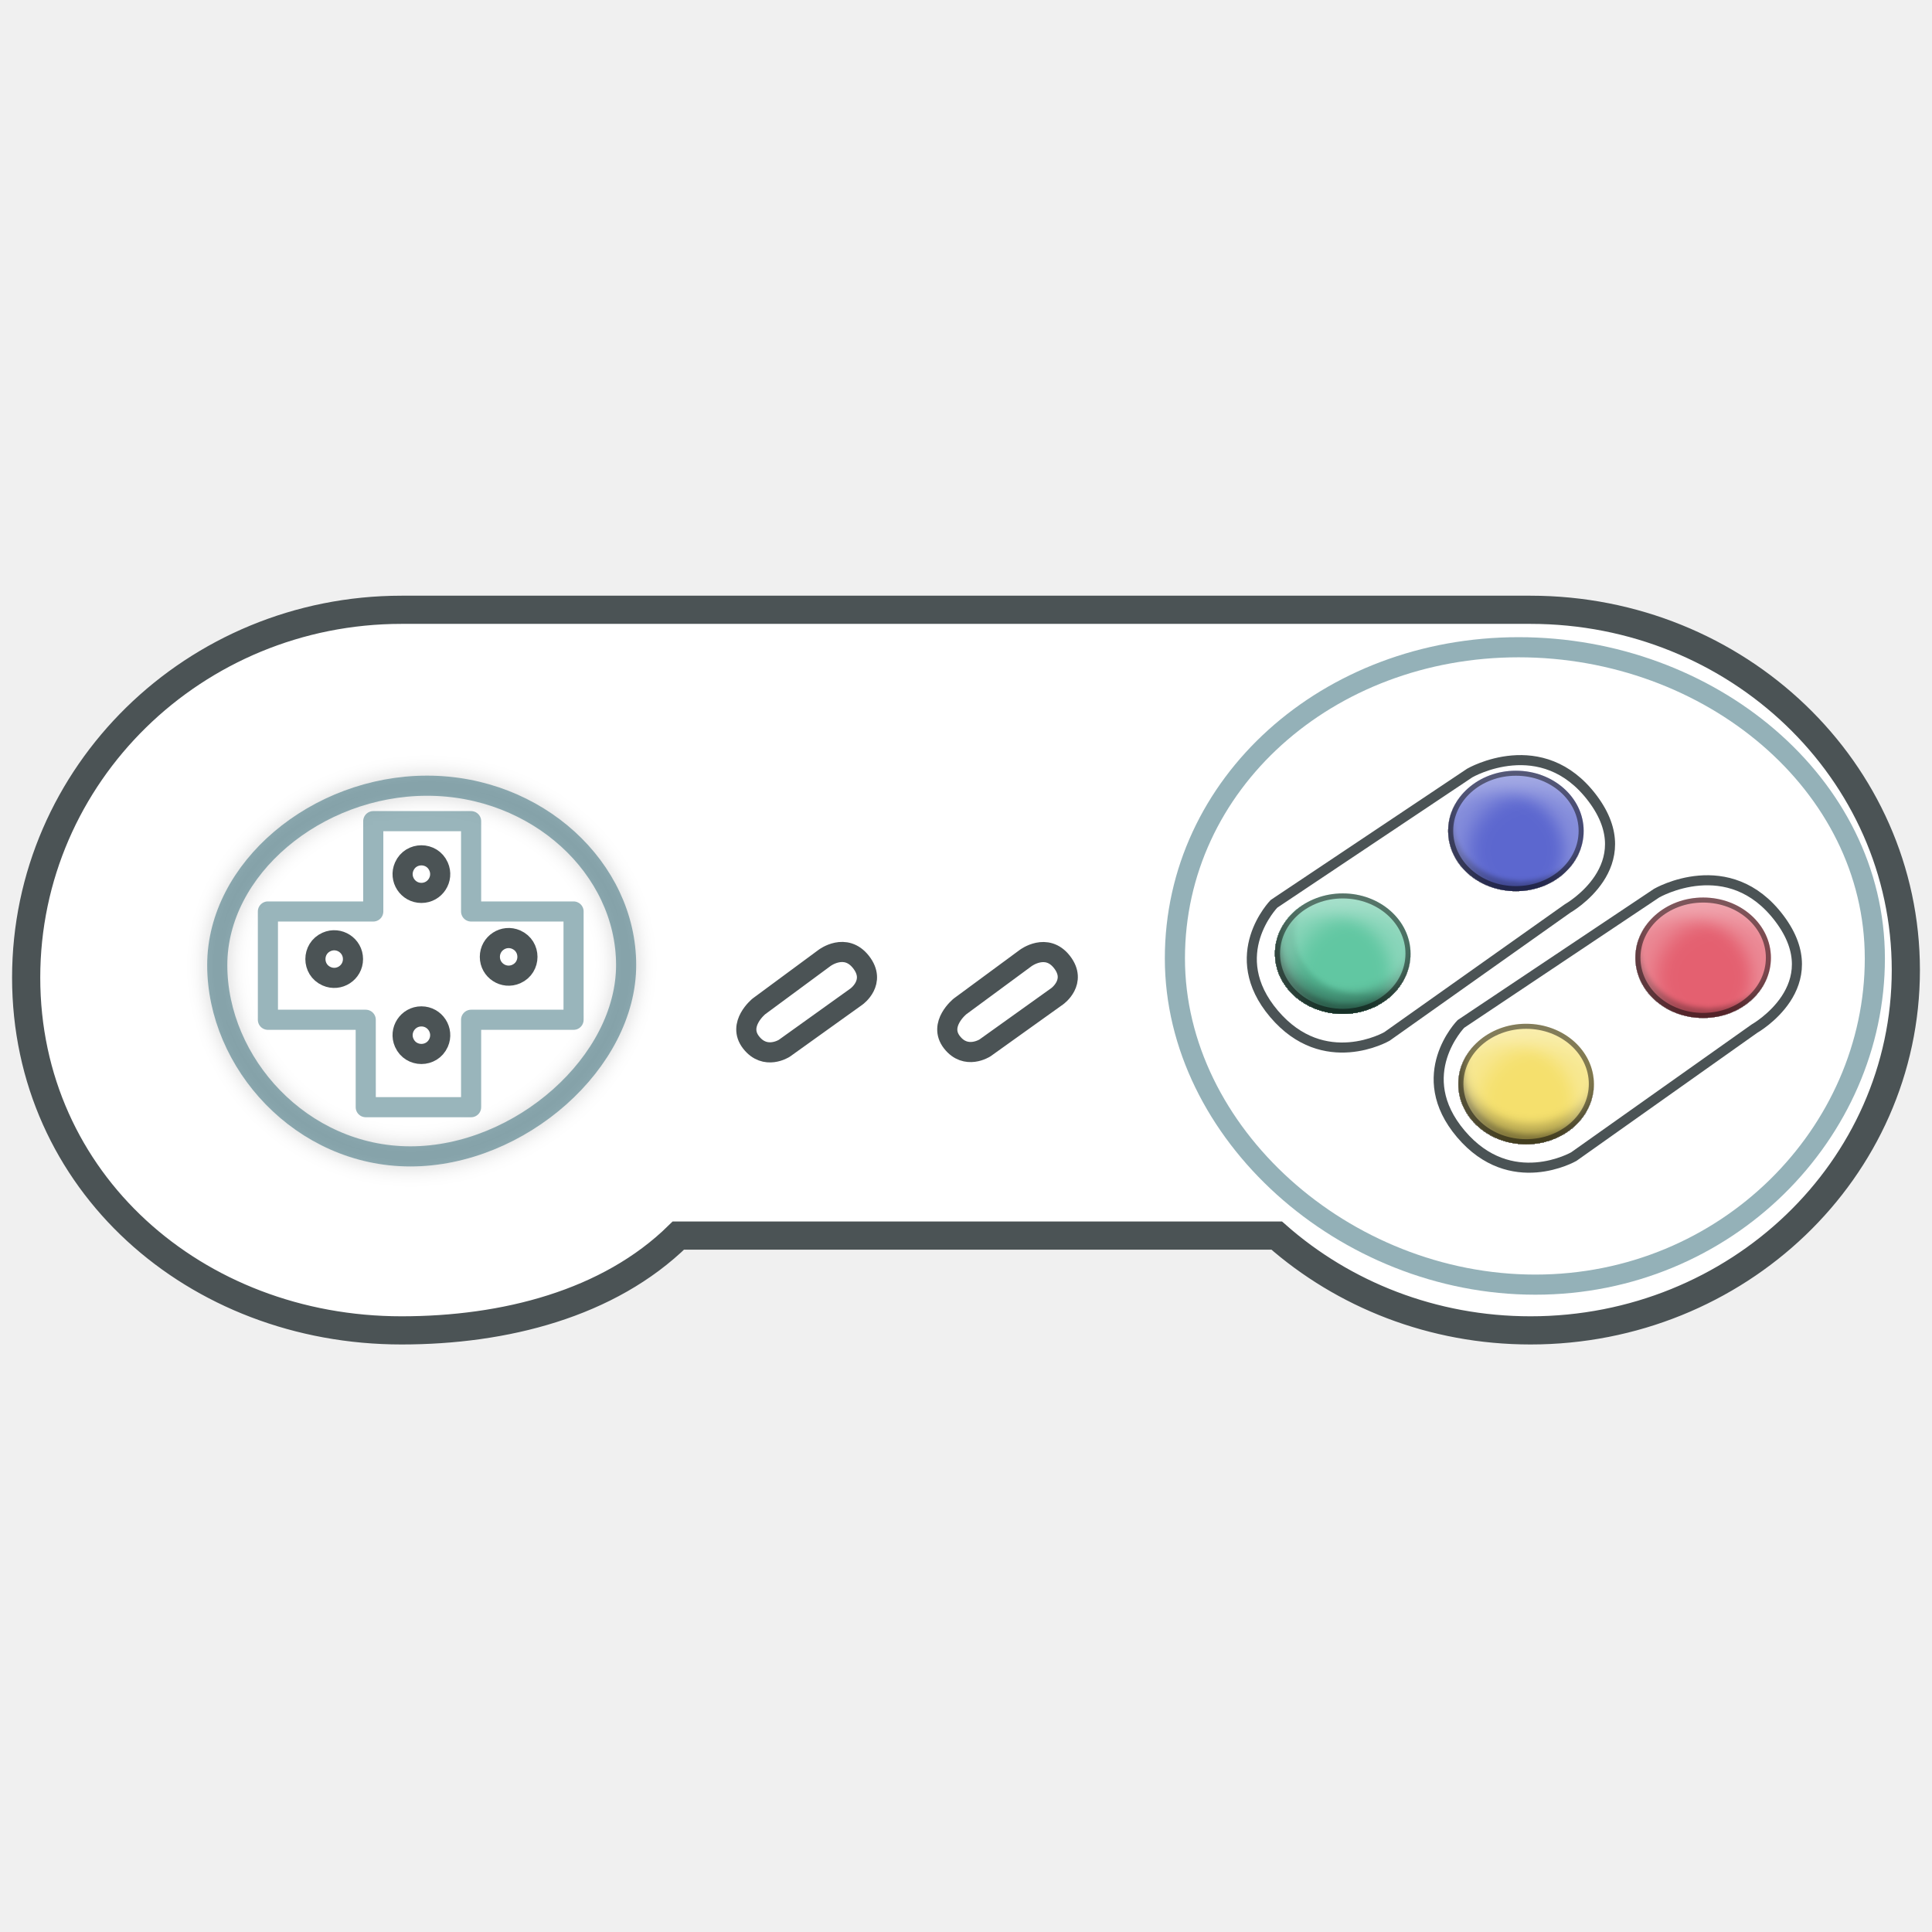
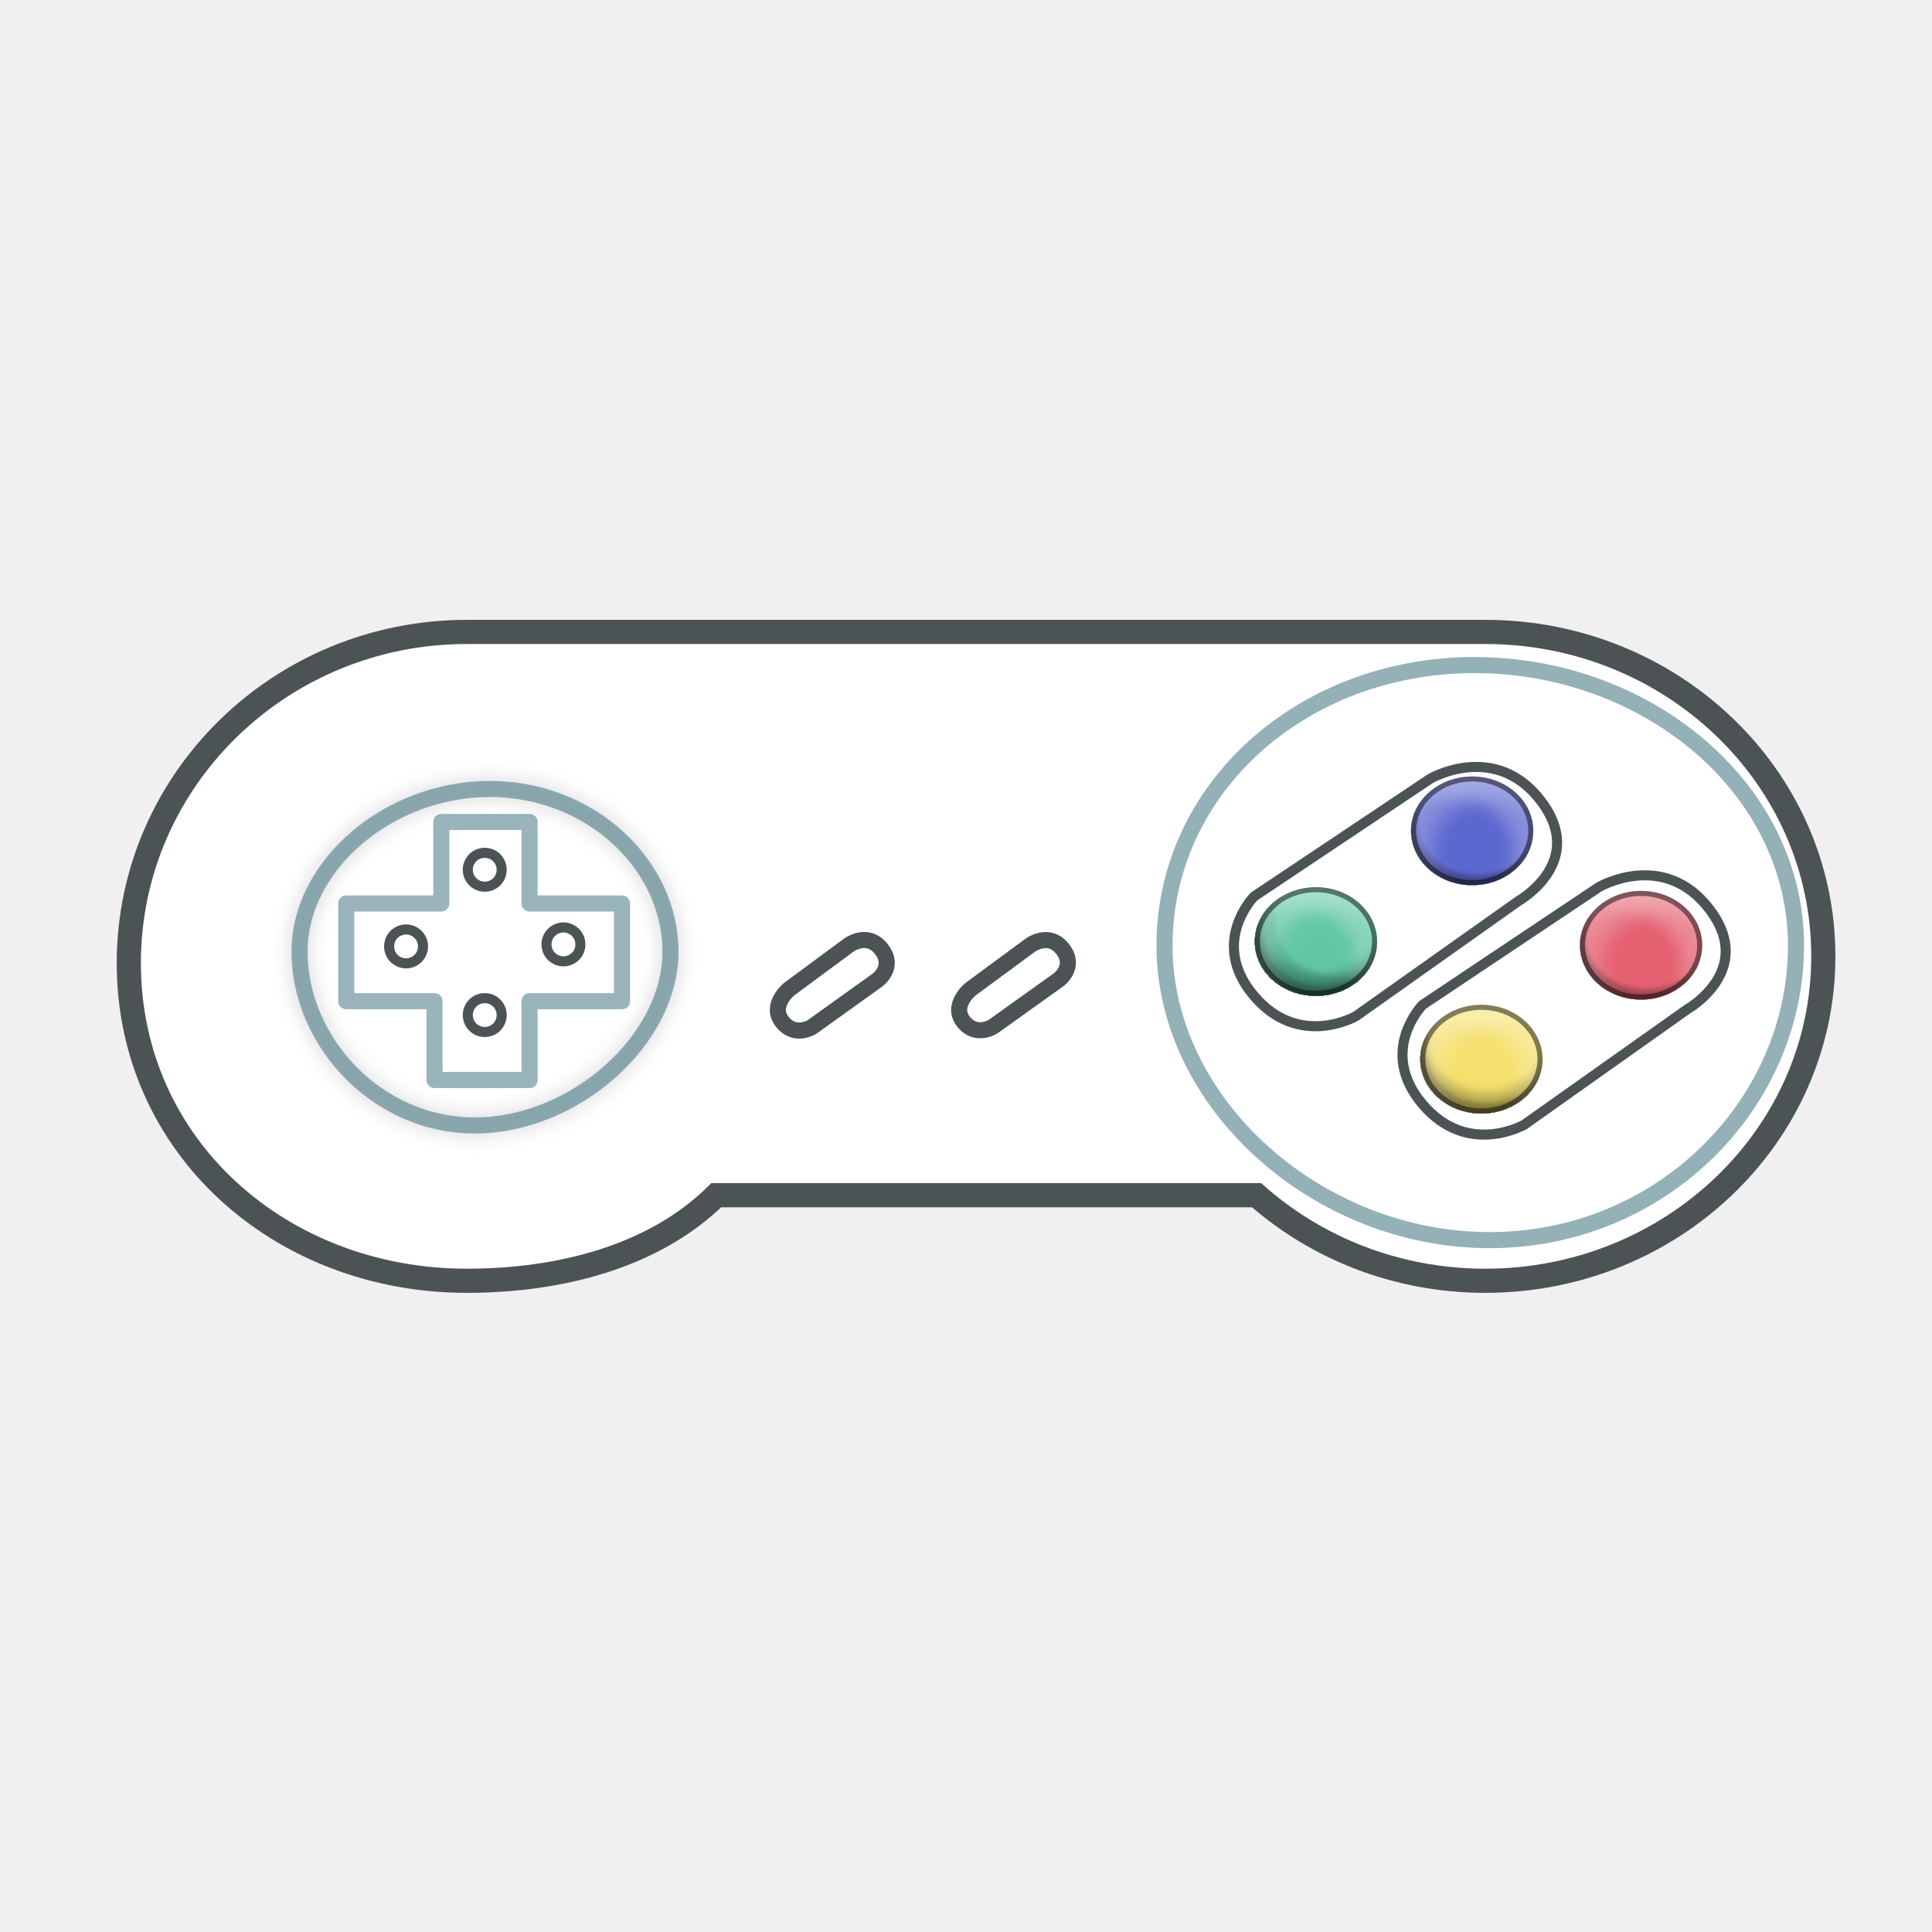
<svg xmlns="http://www.w3.org/2000/svg" width="96" height="96" viewBox="0 0 96 96" fill="none">
-   <path d="M1.3 48.577C1.3 58.724 9.705 66.106 19.951 66.106C25.058 66.106 30.248 64.792 33.706 61.396L63.44 61.396C66.762 64.323 71.191 66.106 76.049 66.106C86.321 66.106 94.7 58.119 94.7 48.203C94.7 38.288 86.321 30.3 76.049 30.3L19.951 30.3C9.664 30.3 1.3 38.469 1.3 48.577Z" fill="white" stroke="#4B5355" stroke-width="1.4" />
-   <path d="M37.709 50.007L40.971 47.599C40.971 47.599 42.008 46.811 42.785 47.806C43.562 48.801 42.559 49.518 42.559 49.518L38.972 52.088C38.972 52.088 38.026 52.702 37.321 51.798C36.615 50.895 37.709 50.007 37.709 50.007Z" stroke="#4B5355" stroke-linecap="round" stroke-linejoin="round" />
-   <path d="M47.701 50.009L50.965 47.604C50.965 47.604 52.004 46.819 52.77 47.803C53.536 48.788 52.532 49.503 52.532 49.503L48.943 52.07C48.943 52.07 47.997 52.683 47.301 51.789C46.605 50.895 47.701 50.009 47.701 50.009Z" stroke="#4B5355" stroke-linecap="round" stroke-linejoin="round" />
+   <path d="M6.4 47.858C6.4 56.992 13.966 63.641 23.195 63.641C27.803 63.641 32.48 62.453 35.591 59.391L62.441 59.391C65.434 62.031 69.426 63.641 73.805 63.641C83.056 63.641 90.6 56.447 90.6 47.52C90.6 38.593 83.056 31.4 73.805 31.4L23.195 31.4C13.931 31.4 6.4 38.757 6.4 47.858Z" fill="white" stroke="#4B5355" stroke-width="1.2" />
+   <path d="M39.216 49.148L42.158 46.975C42.158 46.975 43.094 46.264 43.795 47.162C44.496 48.06 43.591 48.706 43.591 48.706L40.355 51.025C40.355 51.025 39.502 51.579 38.865 50.764C38.229 49.948 39.216 49.148 39.216 49.148Z" stroke="#4B5355" stroke-width="0.8" stroke-linecap="round" stroke-linejoin="round" />
+   <path d="M48.23 49.149L51.175 46.98C51.175 46.98 52.112 46.271 52.803 47.159C53.494 48.047 52.589 48.693 52.589 48.693L49.351 51.008C49.351 51.008 48.497 51.562 47.869 50.755C47.242 49.948 48.23 49.149 48.23 49.149Z" stroke="#4B5355" stroke-width="0.8" stroke-linecap="round" stroke-linejoin="round" />
  <g filter="url(#filter0_d)">
-     <path d="M31.112 47.953C31.112 50.338 29.824 52.713 27.807 54.506C25.793 56.297 23.103 57.46 20.393 57.46C14.984 57.46 10.795 52.819 10.795 47.953C10.795 43.174 15.72 39.041 21.222 39.041C26.689 39.041 31.112 43.144 31.112 47.953Z" stroke="#2A6572" stroke-opacity="0.5" />
+     <path d="M33.315 47.294C33.315 49.465 32.143 51.62 30.316 53.245C28.491 54.868 26.052 55.923 23.593 55.923C18.684 55.923 14.884 51.711 14.884 47.294C14.884 42.947 19.358 39.203 24.341 39.203C29.298 39.203 33.315 42.923 33.315 47.294Z" stroke="#2A6572" stroke-opacity="0.5" stroke-width="0.8" />
  </g>
-   <path d="M93.16 47.623C93.16 56.298 85.79 63.833 76.289 63.833C66.788 63.833 58.38 56.298 58.38 47.623C58.38 38.948 65.959 32.161 75.46 32.161C84.961 32.161 93.16 38.948 93.16 47.623Z" stroke="#2A6572" stroke-opacity="0.5" />
-   <path d="M72.592 50.879L82.316 44.38C82.316 44.38 85.908 42.298 88.422 45.643C90.937 48.989 87.178 51.112 87.178 51.112L78.203 57.47C78.203 57.47 75.078 59.278 72.592 56.348C70.106 53.417 72.592 50.879 72.592 50.879Z" fill="white" stroke="#4B5355" stroke-width="0.5" stroke-linecap="round" stroke-linejoin="round" />
+   <path d="M89.242 46.996C89.242 54.823 82.593 61.621 74.021 61.621C65.45 61.621 57.864 54.823 57.864 46.996C57.864 39.17 64.702 33.047 73.273 33.047C81.845 33.047 89.242 39.17 89.242 46.996Z" stroke="#2A6572" stroke-opacity="0.5" stroke-width="0.8" />
+   <path d="M70.686 49.934L79.459 44.071C79.459 44.071 82.699 42.193 84.968 45.211C87.236 48.229 83.846 50.145 83.846 50.145L75.748 55.88C75.748 55.88 72.929 57.512 70.686 54.868C68.443 52.224 70.686 49.934 70.686 49.934Z" fill="white" stroke="#4B5355" stroke-width="0.5" stroke-linecap="round" stroke-linejoin="round" />
  <g filter="url(#filter1_iiii)">
-     <path d="M79.198 53.863C79.198 55.515 77.691 56.855 75.832 56.855C73.973 56.855 72.466 55.515 72.466 53.863C72.466 52.211 73.973 50.871 75.832 50.871C77.691 50.871 79.198 52.211 79.198 53.863Z" fill="#F5E06D" />
+     <path d="M76.646 52.626C76.646 54.117 75.287 55.326 73.61 55.326C71.933 55.326 70.573 54.117 70.573 52.626C70.573 51.136 71.933 49.927 73.61 49.927C75.287 49.927 76.646 51.136 76.646 52.626Z" fill="#F5E06D" />
  </g>
-   <path d="M79.073 53.863C79.073 55.433 77.636 56.73 75.832 56.73C74.028 56.73 72.591 55.433 72.591 53.863C72.591 52.293 74.028 50.996 75.832 50.996C77.636 50.996 79.073 52.293 79.073 53.863Z" stroke="black" stroke-opacity="0.48" stroke-width="0.25" />
+   <path d="M76.521 52.626C76.521 54.035 75.232 55.201 73.61 55.201C71.987 55.201 70.698 54.035 70.698 52.626C70.698 51.218 71.987 50.052 73.61 50.052C75.232 50.052 76.521 51.218 76.521 52.626Z" stroke="black" stroke-opacity="0.48" stroke-width="0.25" />
  <g filter="url(#filter2_iii)">
-     <path d="M87.995 47.59C87.995 49.242 86.488 50.581 84.629 50.581C82.77 50.581 81.263 49.242 81.263 47.59C81.263 45.937 82.77 44.598 84.629 44.598C86.488 44.598 87.995 45.937 87.995 47.59Z" fill="#E46070" />
+     <path d="M84.582 46.967C84.582 48.458 83.223 49.666 81.546 49.666C79.869 49.666 78.509 48.458 78.509 46.967C78.509 45.476 79.869 44.268 81.546 44.268C83.223 44.268 84.582 45.476 84.582 46.967Z" fill="#E46070" />
  </g>
-   <path d="M87.87 47.59C87.87 49.159 86.433 50.456 84.629 50.456C82.825 50.456 81.388 49.159 81.388 47.59C81.388 46.02 82.825 44.723 84.629 44.723C86.433 44.723 87.87 46.02 87.87 47.59Z" stroke="black" stroke-opacity="0.48" stroke-width="0.25" />
-   <path d="M63.306 44.909L73.031 38.41C73.031 38.41 76.622 36.328 79.136 39.674C81.651 43.019 77.892 45.142 77.892 45.142L68.917 51.5C68.917 51.5 65.793 53.309 63.306 50.378C60.82 47.448 63.306 44.909 63.306 44.909Z" fill="white" stroke="#4B5355" stroke-width="0.5" stroke-linecap="round" stroke-linejoin="round" />
+   <path d="M84.457 46.967C84.457 48.375 83.168 49.541 81.546 49.541C79.924 49.541 78.634 48.375 78.634 46.967C78.634 45.559 79.924 44.393 81.546 44.393C83.168 44.393 84.457 45.559 84.457 46.967Z" stroke="black" stroke-opacity="0.48" stroke-width="0.25" />
+   <path d="M62.309 44.549L71.082 38.686C71.082 38.686 74.322 36.807 76.59 39.825C78.859 42.843 75.468 44.759 75.468 44.759L67.371 50.495C67.371 50.495 64.552 52.126 62.309 49.483C60.066 46.839 62.309 44.549 62.309 44.549Z" fill="white" stroke="#4B5355" stroke-width="0.5" stroke-linecap="round" stroke-linejoin="round" />
  <g filter="url(#filter3_iiiii)">
-     <path d="M70.087 47.385C70.087 49.037 68.58 50.377 66.721 50.377C64.862 50.377 63.355 49.037 63.355 47.385C63.355 45.733 64.862 44.393 66.721 44.393C68.58 44.393 70.087 45.733 70.087 47.385Z" fill="#61C7A2" />
+     <path d="M68.426 46.782C68.426 48.273 67.066 49.481 65.389 49.481C63.712 49.481 62.353 48.273 62.353 46.782C62.353 45.291 63.712 44.083 65.389 44.083C67.066 44.083 68.426 45.291 68.426 46.782Z" fill="#61C7A2" />
  </g>
-   <path d="M69.962 47.385C69.962 48.955 68.525 50.252 66.721 50.252C64.916 50.252 63.48 48.955 63.48 47.385C63.48 45.815 64.916 44.518 66.721 44.518C68.525 44.518 69.962 45.815 69.962 47.385Z" stroke="black" stroke-opacity="0.48" stroke-width="0.25" />
+   <path d="M68.301 46.782C68.301 48.19 67.011 49.356 65.389 49.356C63.767 49.356 62.478 48.19 62.478 46.782C62.478 45.374 63.767 44.208 65.389 44.208C67.011 44.208 68.301 45.374 68.301 46.782Z" stroke="black" stroke-opacity="0.48" stroke-width="0.25" />
  <g filter="url(#filter4_iii)">
-     <path d="M78.691 41.288C78.691 42.941 77.184 44.28 75.325 44.28C73.466 44.28 71.959 42.941 71.959 41.288C71.959 39.636 73.466 38.296 75.325 38.296C77.184 38.296 78.691 39.636 78.691 41.288Z" fill="#5C67CF" />
+     <path d="M76.188 41.282C76.188 42.772 74.829 43.981 73.152 43.981C71.475 43.981 70.115 42.772 70.115 41.282C70.115 39.791 71.475 38.583 73.152 38.583C74.829 38.583 76.188 39.791 76.188 41.282Z" fill="#5C67CF" />
  </g>
-   <path d="M78.566 41.288C78.566 42.858 77.129 44.155 75.325 44.155C73.52 44.155 72.084 42.858 72.084 41.288C72.084 39.718 73.52 38.421 75.325 38.421C77.129 38.421 78.566 39.718 78.566 41.288Z" stroke="black" stroke-opacity="0.48" stroke-width="0.25" />
-   <path d="M23.409 40.803H18.547V45.291H13.312L13.312 50.672H18.173L18.174 55.015H23.409V50.672H28.5V45.291H23.409L23.409 40.803Z" fill="white" />
-   <path d="M23.409 40.803H18.547V45.291H13.312L13.312 50.672H18.173L18.174 55.015H23.409V50.672H28.5V45.291H23.409L23.409 40.803Z" fill="url(#paint0_radial)" fill-opacity="0.5" />
-   <path d="M23.409 40.803H18.547V45.291H13.312L13.312 50.672H18.173L18.174 55.015H23.409V50.672H28.5V45.291H23.409L23.409 40.803Z" stroke="#2A6572" stroke-opacity="0.48" stroke-linecap="round" stroke-linejoin="round" />
-   <path d="M20.086 43.056C20.414 42.316 21.464 42.316 21.792 43.056V43.056C22.067 43.673 21.615 44.368 20.939 44.368V44.368C20.264 44.368 19.812 43.673 20.086 43.056V43.056Z" stroke="#4B5355" stroke-linecap="round" stroke-linejoin="round" />
-   <path d="M21.793 51.816C21.464 52.556 20.415 52.556 20.086 51.816V51.816C19.812 51.199 20.264 50.504 20.939 50.504V50.504C21.615 50.504 22.067 51.199 21.793 51.816V51.816Z" stroke="#4B5355" stroke-linecap="round" stroke-linejoin="round" />
-   <path d="M25.653 46.692C26.393 47.021 26.393 48.07 25.653 48.399V48.399C25.036 48.673 24.341 48.221 24.341 47.545V47.545C24.341 46.87 25.036 46.418 25.653 46.692V46.692Z" stroke="#4B5355" stroke-linecap="round" stroke-linejoin="round" />
-   <path d="M16.227 48.509C15.488 48.181 15.488 47.132 16.227 46.803V46.803C16.845 46.529 17.54 46.981 17.54 47.656V47.656C17.54 48.332 16.845 48.784 16.227 48.509V48.509Z" stroke="#4B5355" stroke-linecap="round" stroke-linejoin="round" />
+   <path d="M76.063 41.282C76.063 42.69 74.774 43.856 73.152 43.856C71.529 43.856 70.24 42.69 70.24 41.282C70.24 39.873 71.529 38.708 73.152 38.708C74.774 38.708 76.063 39.873 76.063 41.282Z" stroke="black" stroke-opacity="0.48" stroke-width="0.25" />
+   <path d="M26.315 40.844H21.928V44.893H17.205L17.205 49.748H21.591L21.591 53.665H26.315V49.748H30.908V44.893H26.315L26.315 40.844Z" fill="white" />
+   <path d="M26.315 40.844H21.928V44.893H17.205L17.205 49.748H21.591L21.591 53.665H26.315V49.748H30.908V44.893H26.315L26.315 40.844Z" fill="url(#paint0_radial)" fill-opacity="0.5" />
+   <path d="M26.315 40.844H21.928V44.893H17.205L17.205 49.748H21.591L21.591 53.665H26.315V49.748H30.908V44.893H26.315L26.315 40.844Z" stroke="#2A6572" stroke-opacity="0.48" stroke-width="0.8" stroke-linecap="round" stroke-linejoin="round" />
+   <path d="M23.317 42.876C23.613 42.209 24.56 42.209 24.856 42.876V42.876C25.104 43.433 24.696 44.06 24.087 44.06V44.06C23.477 44.06 23.069 43.433 23.317 42.876V42.876Z" stroke="#4B5355" stroke-width="0.5" stroke-linecap="round" stroke-linejoin="round" />
+   <path d="M24.856 50.779C24.56 51.447 23.613 51.447 23.317 50.779V50.779C23.07 50.223 23.477 49.596 24.087 49.596V49.596C24.696 49.596 25.104 50.223 24.856 50.779V50.779Z" stroke="#4B5355" stroke-width="0.5" stroke-linecap="round" stroke-linejoin="round" />
+   <path d="M28.339 46.157C29.007 46.453 29.007 47.4 28.339 47.696V47.696C27.782 47.944 27.155 47.536 27.155 46.926V46.926C27.155 46.317 27.782 45.909 28.339 46.157V46.157Z" stroke="#4B5355" stroke-width="0.5" stroke-linecap="round" stroke-linejoin="round" />
+   <path d="M19.835 47.796C19.168 47.5 19.168 46.553 19.835 46.257V46.257C20.392 46.01 21.02 46.417 21.02 47.027V47.027C21.02 47.636 20.392 48.044 19.835 47.796V47.796Z" stroke="#4B5355" stroke-width="0.5" stroke-linecap="round" stroke-linejoin="round" />
  <defs>
-     <filter id="filter0_d" x="9.295" y="37.541" width="23.317" height="21.419" filterUnits="userSpaceOnUse" color-interpolation-filters="sRGB">
+     <filter id="filter0_d" x="13.484" y="37.803" width="21.232" height="19.519" filterUnits="userSpaceOnUse" color-interpolation-filters="sRGB">
      <feFlood flood-opacity="0" result="BackgroundImageFix" />
      <feColorMatrix in="SourceAlpha" type="matrix" values="0 0 0 0 0 0 0 0 0 0 0 0 0 0 0 0 0 0 127 0" />
      <feOffset />
      <feGaussianBlur stdDeviation="0.5" />
      <feColorMatrix type="matrix" values="0 0 0 0 0 0 0 0 0 0 0 0 0 0 0 0 0 0 0.16 0" />
      <feBlend mode="normal" in2="BackgroundImageFix" result="effect1_dropShadow" />
      <feBlend mode="normal" in="SourceGraphic" in2="effect1_dropShadow" result="shape" />
    </filter>
-     <filter id="filter1_iiii" x="71.716" y="50.371" width="8.482" height="7.484" filterUnits="userSpaceOnUse" color-interpolation-filters="sRGB">
+     <filter id="filter1_iiii" x="69.823" y="49.427" width="7.823" height="6.898" filterUnits="userSpaceOnUse" color-interpolation-filters="sRGB">
      <feFlood flood-opacity="0" result="BackgroundImageFix" />
      <feBlend mode="normal" in="SourceGraphic" in2="BackgroundImageFix" result="shape" />
      <feColorMatrix in="SourceAlpha" type="matrix" values="0 0 0 0 0 0 0 0 0 0 0 0 0 0 0 0 0 0 127 0" result="hardAlpha" />
      <feOffset dx="0.25" dy="-1" />
      <feGaussianBlur stdDeviation="0.25" />
      <feComposite in2="hardAlpha" operator="arithmetic" k2="-1" k3="1" />
      <feColorMatrix type="matrix" values="0 0 0 0 0 0 0 0 0 0 0 0 0 0 0 0 0 0 0.25 0" />
      <feBlend mode="normal" in2="shape" result="effect1_innerShadow" />
      <feColorMatrix in="SourceAlpha" type="matrix" values="0 0 0 0 0 0 0 0 0 0 0 0 0 0 0 0 0 0 127 0" result="hardAlpha" />
      <feOffset dx="0.25" dy="-0.5" />
      <feGaussianBlur stdDeviation="0.125" />
      <feComposite in2="hardAlpha" operator="arithmetic" k2="-1" k3="1" />
      <feColorMatrix type="matrix" values="0 0 0 0 0 0 0 0 0 0 0 0 0 0 0 0 0 0 0.3 0" />
      <feBlend mode="normal" in2="effect1_innerShadow" result="effect2_innerShadow" />
      <feColorMatrix in="SourceAlpha" type="matrix" values="0 0 0 0 0 0 0 0 0 0 0 0 0 0 0 0 0 0 127 0" result="hardAlpha" />
      <feOffset dx="-1" dy="1" />
      <feGaussianBlur stdDeviation="0.375" />
      <feComposite in2="hardAlpha" operator="arithmetic" k2="-1" k3="1" />
      <feColorMatrix type="matrix" values="0 0 0 0 1 0 0 0 0 1 0 0 0 0 1 0 0 0 0.25 0" />
      <feBlend mode="normal" in2="effect2_innerShadow" result="effect3_innerShadow" />
      <feColorMatrix in="SourceAlpha" type="matrix" values="0 0 0 0 0 0 0 0 0 0 0 0 0 0 0 0 0 0 127 0" result="hardAlpha" />
      <feOffset dx="1" dy="1" />
      <feGaussianBlur stdDeviation="0.5" />
      <feComposite in2="hardAlpha" operator="arithmetic" k2="-1" k3="1" />
      <feColorMatrix type="matrix" values="0 0 0 0 1 0 0 0 0 1 0 0 0 0 1 0 0 0 0.25 0" />
      <feBlend mode="normal" in2="effect3_innerShadow" result="effect4_innerShadow" />
    </filter>
-     <filter id="filter2_iii" x="80.513" y="44.348" width="8.482" height="7.234" filterUnits="userSpaceOnUse" color-interpolation-filters="sRGB">
+     <filter id="filter2_iii" x="77.759" y="44.018" width="7.823" height="6.648" filterUnits="userSpaceOnUse" color-interpolation-filters="sRGB">
      <feFlood flood-opacity="0" result="BackgroundImageFix" />
      <feBlend mode="normal" in="SourceGraphic" in2="BackgroundImageFix" result="shape" />
      <feColorMatrix in="SourceAlpha" type="matrix" values="0 0 0 0 0 0 0 0 0 0 0 0 0 0 0 0 0 0 127 0" result="hardAlpha" />
      <feOffset dx="0.25" dy="-0.5" />
      <feGaussianBlur stdDeviation="0.125" />
      <feComposite in2="hardAlpha" operator="arithmetic" k2="-1" k3="1" />
      <feColorMatrix type="matrix" values="0 0 0 0 0 0 0 0 0 0 0 0 0 0 0 0 0 0 0.3 0" />
      <feBlend mode="normal" in2="shape" result="effect1_innerShadow" />
      <feColorMatrix in="SourceAlpha" type="matrix" values="0 0 0 0 0 0 0 0 0 0 0 0 0 0 0 0 0 0 127 0" result="hardAlpha" />
      <feOffset dx="-1" dy="1" />
      <feGaussianBlur stdDeviation="0.375" />
      <feComposite in2="hardAlpha" operator="arithmetic" k2="-1" k3="1" />
      <feColorMatrix type="matrix" values="0 0 0 0 1 0 0 0 0 1 0 0 0 0 1 0 0 0 0.25 0" />
      <feBlend mode="normal" in2="effect1_innerShadow" result="effect2_innerShadow" />
      <feColorMatrix in="SourceAlpha" type="matrix" values="0 0 0 0 0 0 0 0 0 0 0 0 0 0 0 0 0 0 127 0" result="hardAlpha" />
      <feOffset dx="1" dy="1" />
      <feGaussianBlur stdDeviation="0.5" />
      <feComposite in2="hardAlpha" operator="arithmetic" k2="-1" k3="1" />
      <feColorMatrix type="matrix" values="0 0 0 0 1 0 0 0 0 1 0 0 0 0 1 0 0 0 0.25 0" />
      <feBlend mode="normal" in2="effect2_innerShadow" result="effect3_innerShadow" />
    </filter>
-     <filter id="filter3_iiiii" x="62.605" y="43.893" width="8.482" height="7.484" filterUnits="userSpaceOnUse" color-interpolation-filters="sRGB">
+     <filter id="filter3_iiiii" x="61.603" y="43.583" width="7.823" height="6.898" filterUnits="userSpaceOnUse" color-interpolation-filters="sRGB">
      <feFlood flood-opacity="0" result="BackgroundImageFix" />
      <feBlend mode="normal" in="SourceGraphic" in2="BackgroundImageFix" result="shape" />
      <feColorMatrix in="SourceAlpha" type="matrix" values="0 0 0 0 0 0 0 0 0 0 0 0 0 0 0 0 0 0 127 0" result="hardAlpha" />
      <feOffset dx="1" dy="-1" />
      <feGaussianBlur stdDeviation="0.125" />
      <feComposite in2="hardAlpha" operator="arithmetic" k2="-1" k3="1" />
      <feColorMatrix type="matrix" values="0 0 0 0 0.259 0 0 0 0 0.616 0 0 0 0 0.486 0 0 0 0.5 0" />
      <feBlend mode="normal" in2="shape" result="effect1_innerShadow" />
      <feColorMatrix in="SourceAlpha" type="matrix" values="0 0 0 0 0 0 0 0 0 0 0 0 0 0 0 0 0 0 127 0" result="hardAlpha" />
      <feOffset dx="0.25" dy="-1" />
      <feGaussianBlur stdDeviation="0.25" />
      <feComposite in2="hardAlpha" operator="arithmetic" k2="-1" k3="1" />
      <feColorMatrix type="matrix" values="0 0 0 0 0 0 0 0 0 0 0 0 0 0 0 0 0 0 0.25 0" />
      <feBlend mode="normal" in2="effect1_innerShadow" result="effect2_innerShadow" />
      <feColorMatrix in="SourceAlpha" type="matrix" values="0 0 0 0 0 0 0 0 0 0 0 0 0 0 0 0 0 0 127 0" result="hardAlpha" />
      <feOffset dx="0.25" dy="-0.5" />
      <feGaussianBlur stdDeviation="0.125" />
      <feComposite in2="hardAlpha" operator="arithmetic" k2="-1" k3="1" />
      <feColorMatrix type="matrix" values="0 0 0 0 0 0 0 0 0 0 0 0 0 0 0 0 0 0 0.3 0" />
      <feBlend mode="normal" in2="effect2_innerShadow" result="effect3_innerShadow" />
      <feColorMatrix in="SourceAlpha" type="matrix" values="0 0 0 0 0 0 0 0 0 0 0 0 0 0 0 0 0 0 127 0" result="hardAlpha" />
      <feOffset dx="-1" dy="1" />
      <feGaussianBlur stdDeviation="0.375" />
      <feComposite in2="hardAlpha" operator="arithmetic" k2="-1" k3="1" />
      <feColorMatrix type="matrix" values="0 0 0 0 1 0 0 0 0 1 0 0 0 0 1 0 0 0 0.25 0" />
      <feBlend mode="normal" in2="effect3_innerShadow" result="effect4_innerShadow" />
      <feColorMatrix in="SourceAlpha" type="matrix" values="0 0 0 0 0 0 0 0 0 0 0 0 0 0 0 0 0 0 127 0" result="hardAlpha" />
      <feOffset dx="1" dy="1" />
      <feGaussianBlur stdDeviation="0.5" />
      <feComposite in2="hardAlpha" operator="arithmetic" k2="-1" k3="1" />
      <feColorMatrix type="matrix" values="0 0 0 0 1 0 0 0 0 1 0 0 0 0 1 0 0 0 0.25 0" />
      <feBlend mode="normal" in2="effect4_innerShadow" result="effect5_innerShadow" />
    </filter>
-     <filter id="filter4_iii" x="71.209" y="38.046" width="8.482" height="7.234" filterUnits="userSpaceOnUse" color-interpolation-filters="sRGB">
+     <filter id="filter4_iii" x="69.365" y="38.333" width="7.823" height="6.648" filterUnits="userSpaceOnUse" color-interpolation-filters="sRGB">
      <feFlood flood-opacity="0" result="BackgroundImageFix" />
      <feBlend mode="normal" in="SourceGraphic" in2="BackgroundImageFix" result="shape" />
      <feColorMatrix in="SourceAlpha" type="matrix" values="0 0 0 0 0 0 0 0 0 0 0 0 0 0 0 0 0 0 127 0" result="hardAlpha" />
      <feOffset dx="0.25" dy="-0.5" />
      <feGaussianBlur stdDeviation="0.125" />
      <feComposite in2="hardAlpha" operator="arithmetic" k2="-1" k3="1" />
      <feColorMatrix type="matrix" values="0 0 0 0 0 0 0 0 0 0 0 0 0 0 0 0 0 0 0.3 0" />
      <feBlend mode="normal" in2="shape" result="effect1_innerShadow" />
      <feColorMatrix in="SourceAlpha" type="matrix" values="0 0 0 0 0 0 0 0 0 0 0 0 0 0 0 0 0 0 127 0" result="hardAlpha" />
      <feOffset dx="-1" dy="1" />
      <feGaussianBlur stdDeviation="0.375" />
      <feComposite in2="hardAlpha" operator="arithmetic" k2="-1" k3="1" />
      <feColorMatrix type="matrix" values="0 0 0 0 1 0 0 0 0 1 0 0 0 0 1 0 0 0 0.25 0" />
      <feBlend mode="normal" in2="effect1_innerShadow" result="effect2_innerShadow" />
      <feColorMatrix in="SourceAlpha" type="matrix" values="0 0 0 0 0 0 0 0 0 0 0 0 0 0 0 0 0 0 127 0" result="hardAlpha" />
      <feOffset dx="1" dy="1" />
      <feGaussianBlur stdDeviation="0.5" />
      <feComposite in2="hardAlpha" operator="arithmetic" k2="-1" k3="1" />
      <feColorMatrix type="matrix" values="0 0 0 0 1 0 0 0 0 1 0 0 0 0 1 0 0 0 0.25 0" />
      <feBlend mode="normal" in2="effect2_innerShadow" result="effect3_innerShadow" />
    </filter>
-     <radialGradient id="paint0_radial" cx="0" cy="0" r="1" gradientUnits="userSpaceOnUse" gradientTransform="translate(20.9058 47.9089) rotate(89.5885) scale(4.66786 4.98886)">
+     <radialGradient id="paint0_radial" cx="0" cy="0" r="1" gradientUnits="userSpaceOnUse" gradientTransform="translate(24.0563 47.2548) rotate(89.5885) scale(4.21122 4.50082)">
      <stop stop-color="white" stop-opacity="0.81" />
      <stop offset="1" stop-color="white" stop-opacity="0" />
    </radialGradient>
  </defs>
</svg>
